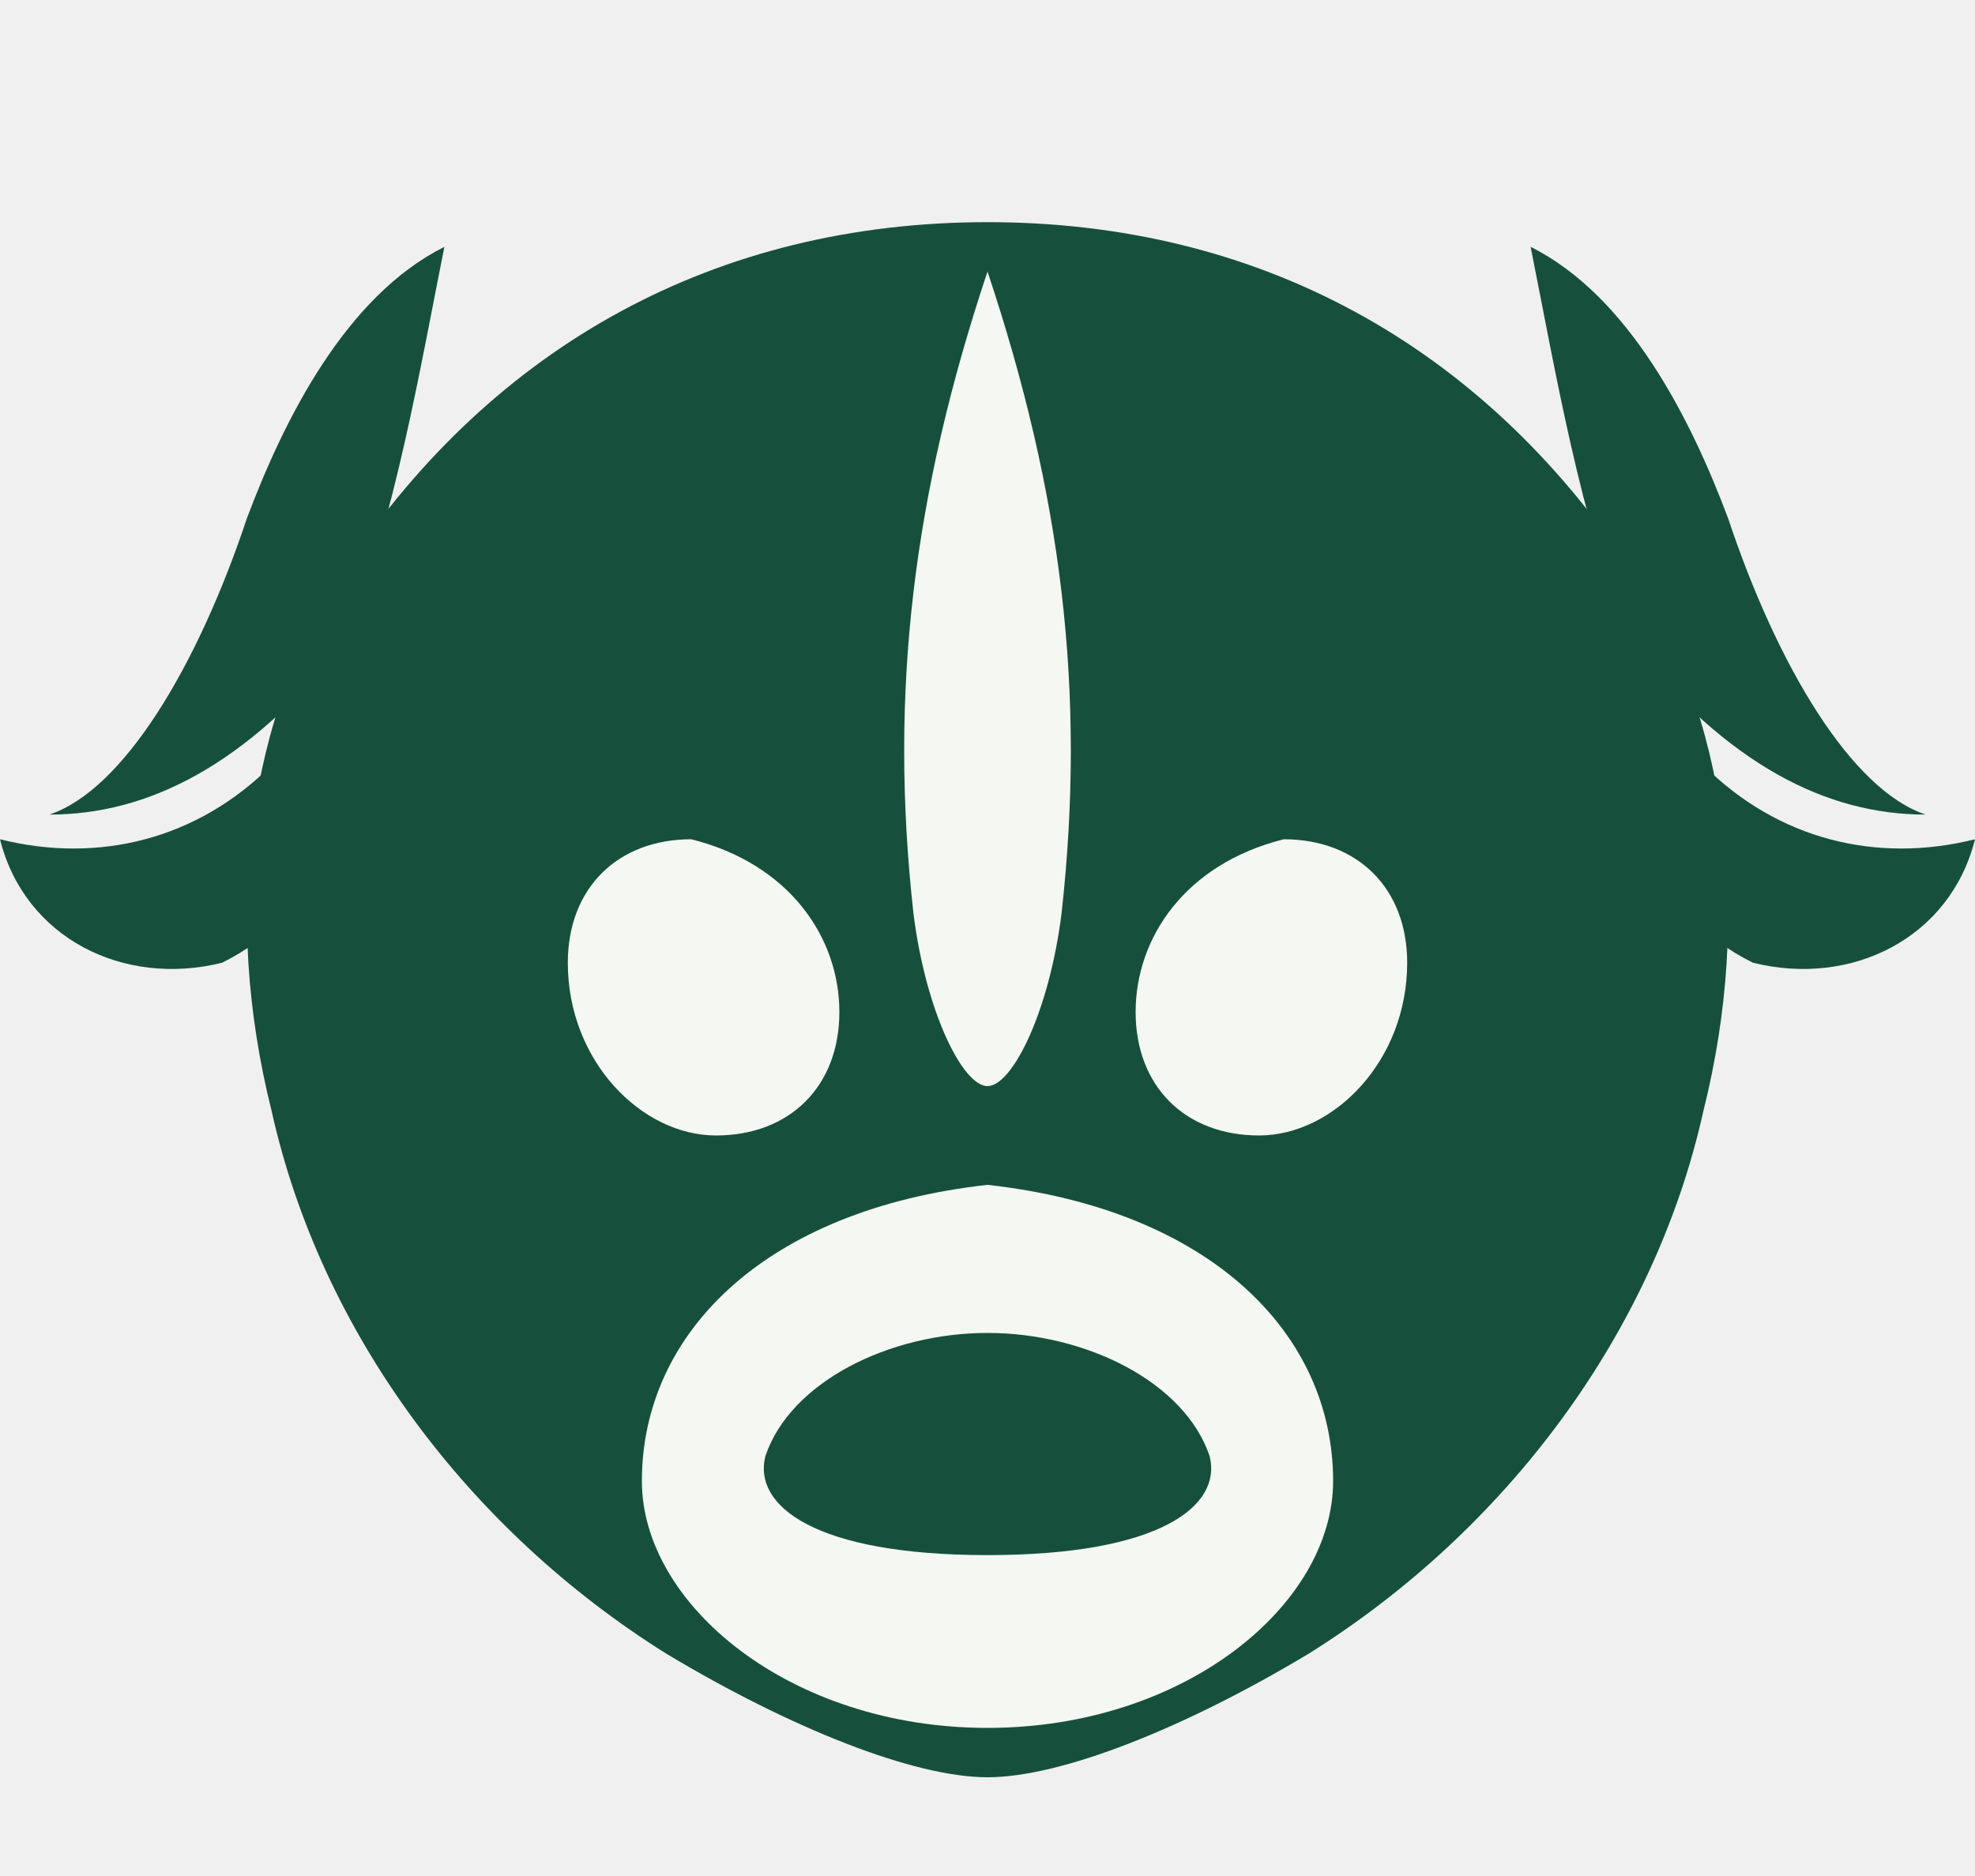
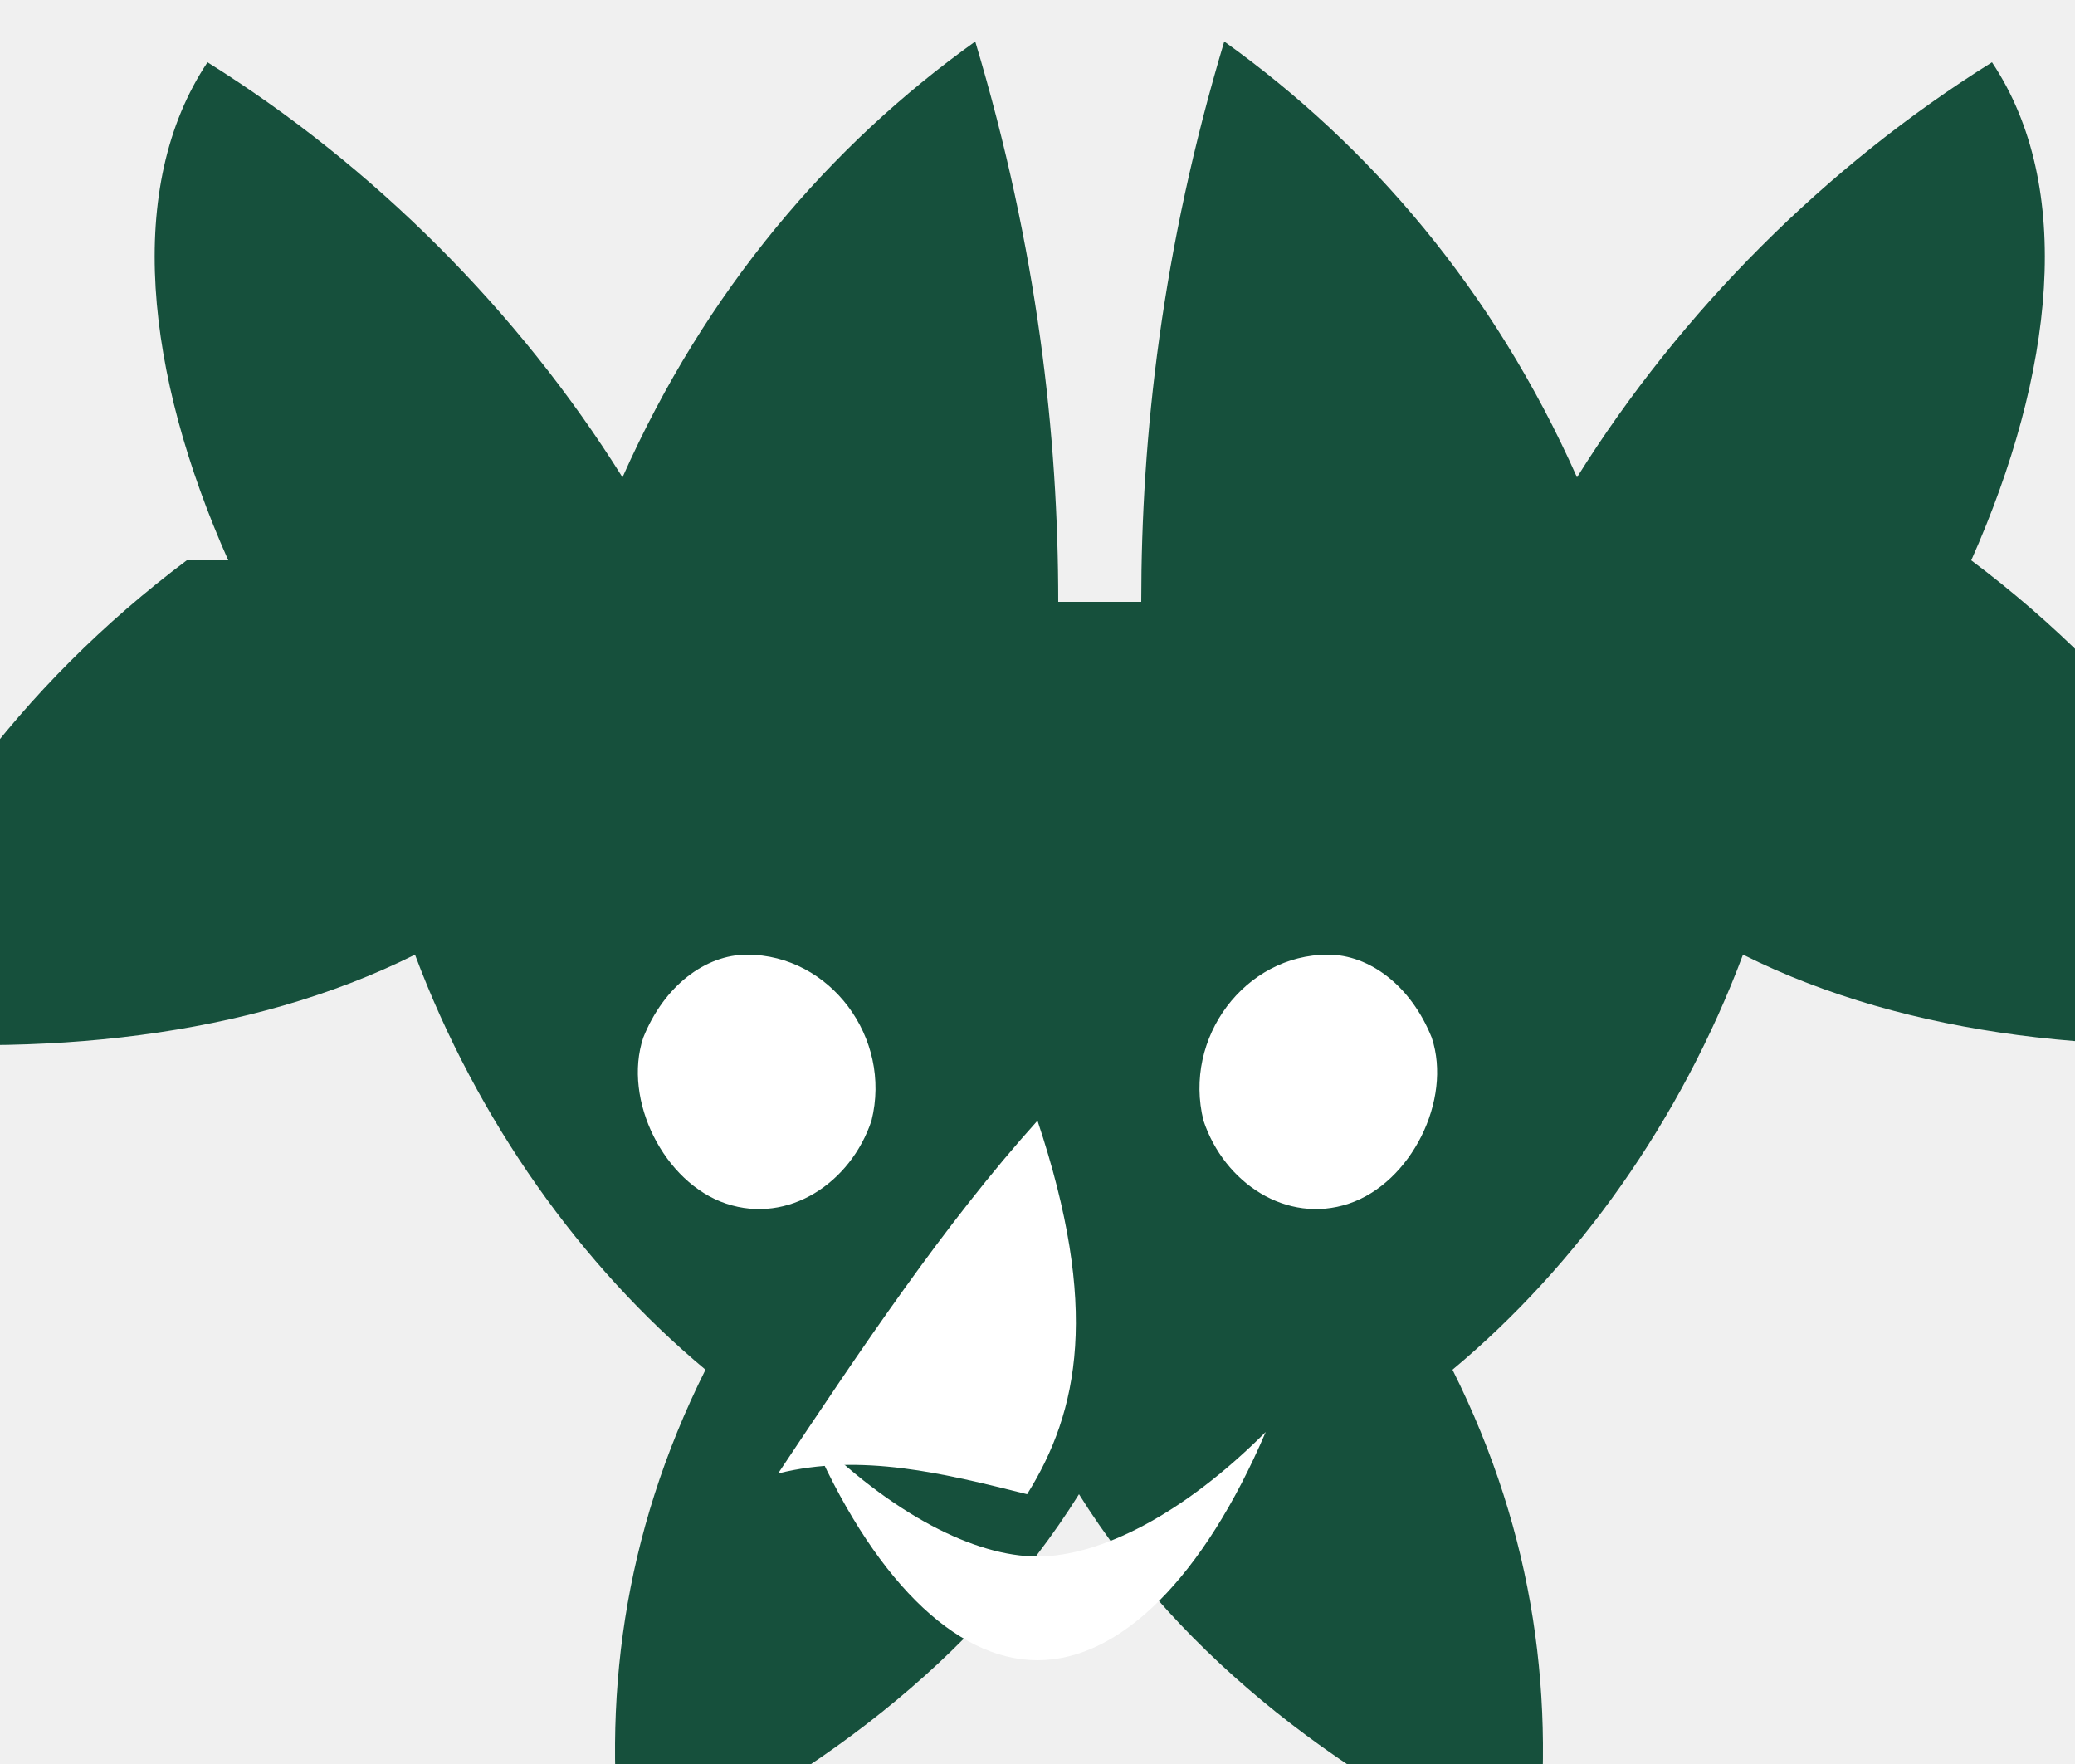
- <svg xmlns="http://www.w3.org/2000/svg" viewBox="0 0 160 152" width="160" height="152">
-   <g fill="#16503c">
-     <path d="M28 52c-8 10-16 14-24 14 6-2 12-12 16-24 3-8 8-18 16-22-2 10-4 22-8 32z" />
-     <path d="M132 52c8 10 16 14 24 14-6-2-12-12-16-24-3-8-8-18-16-22 2 10 4 22 8 32z" />
-     <path d="M18 78c-8 2-16-2-18-10 8 2 16 0 22-6 4 6 4 12-4 16z" />
-     <path d="M142 78c8 2 16-2 18-10-8 2-16 0-22-6-4 6-4 12 4 16z" />
-     <path d="M80 18c-22 0-40 10-52 28-8 12-10 28-6 44 4 18 16 34 32 44 10 6 20 10 26 10s16-4 26-10c16-10 28-26 32-44 4-16 2-32-6-44C120 28 102 18 80 18z" />
-   </g>
-   <path fill="#f4f7f2" d="M80 22c-6 18-8 34-6 52 1 8 4 14 6 14s5-6 6-14c2-18 0-34-6-52z" />
-   <path fill="#f4f7f2" d="M56 68c8 2 12 8 12 14 0 6-4 10-10 10s-12-6-12-14c0-6 4-10 10-10z" />
-   <path fill="#f4f7f2" d="M104 68c-8 2-12 8-12 14 0 6 4 10 10 10s12-6 12-14c0-6-4-10-10-10z" />
-   <path fill="#f4f7f2" d="M80 96c-18 2-28 12-28 24 0 10 12 20 28 20s28-10 28-20c0-12-10-22-28-24z" />
-   <path fill="#16503c" d="M80 108c-8 0-16 4-18 10-1 4 4 8 18 8s19-4 18-8c-2-6-10-10-18-10z" />
+ <svg xmlns="http://www.w3.org/2000/svg" viewBox="0 0 200 170" width="200" height="170" fill="none">
+   <path fill="#16503c" d="M22 54c-8-18-10-36-2-48 16 10 30 24 40 40 8-18 20-32 34-42 6 20 8 38 8 54h8c0-16 2-34 8-54 14 10 26 24 34 42 10-16 24-30 40-40 8 12 6 30-2 48 16 12 28 28 34 46-20 2-40 0-56-8-6 16-16 30-28 40 8 16 10 32 8 48-18-8-34-20-44-36-10 16-26 28-44 36-2-16 0-32 8-48-12-10-22-24-28-40-16 8-36 10-56 8 6-18 18-34 34-46z" />
+   <path fill="#fff" d="M72 92c8 0 14 8 12 16-2 6-8 10-14 8s-10-10-8-16c2-5 6-8 10-8zm56 0c4 0 8 3 10 8 2 6-2 14-8 16s-12-2-14-8c-2-8 4-16 12-16z" />
+   <path fill="#fff" d="M100 108c6 18 4 28-1 36-8-2-16-4-24-2 8-12 16-24 25-34z" />
+   <path fill="#fff" d="M78 138c8 8 16 12 22 12s14-4 22-12c-6 14-14 22-22 22s-16-8-22-22z" />
</svg>
